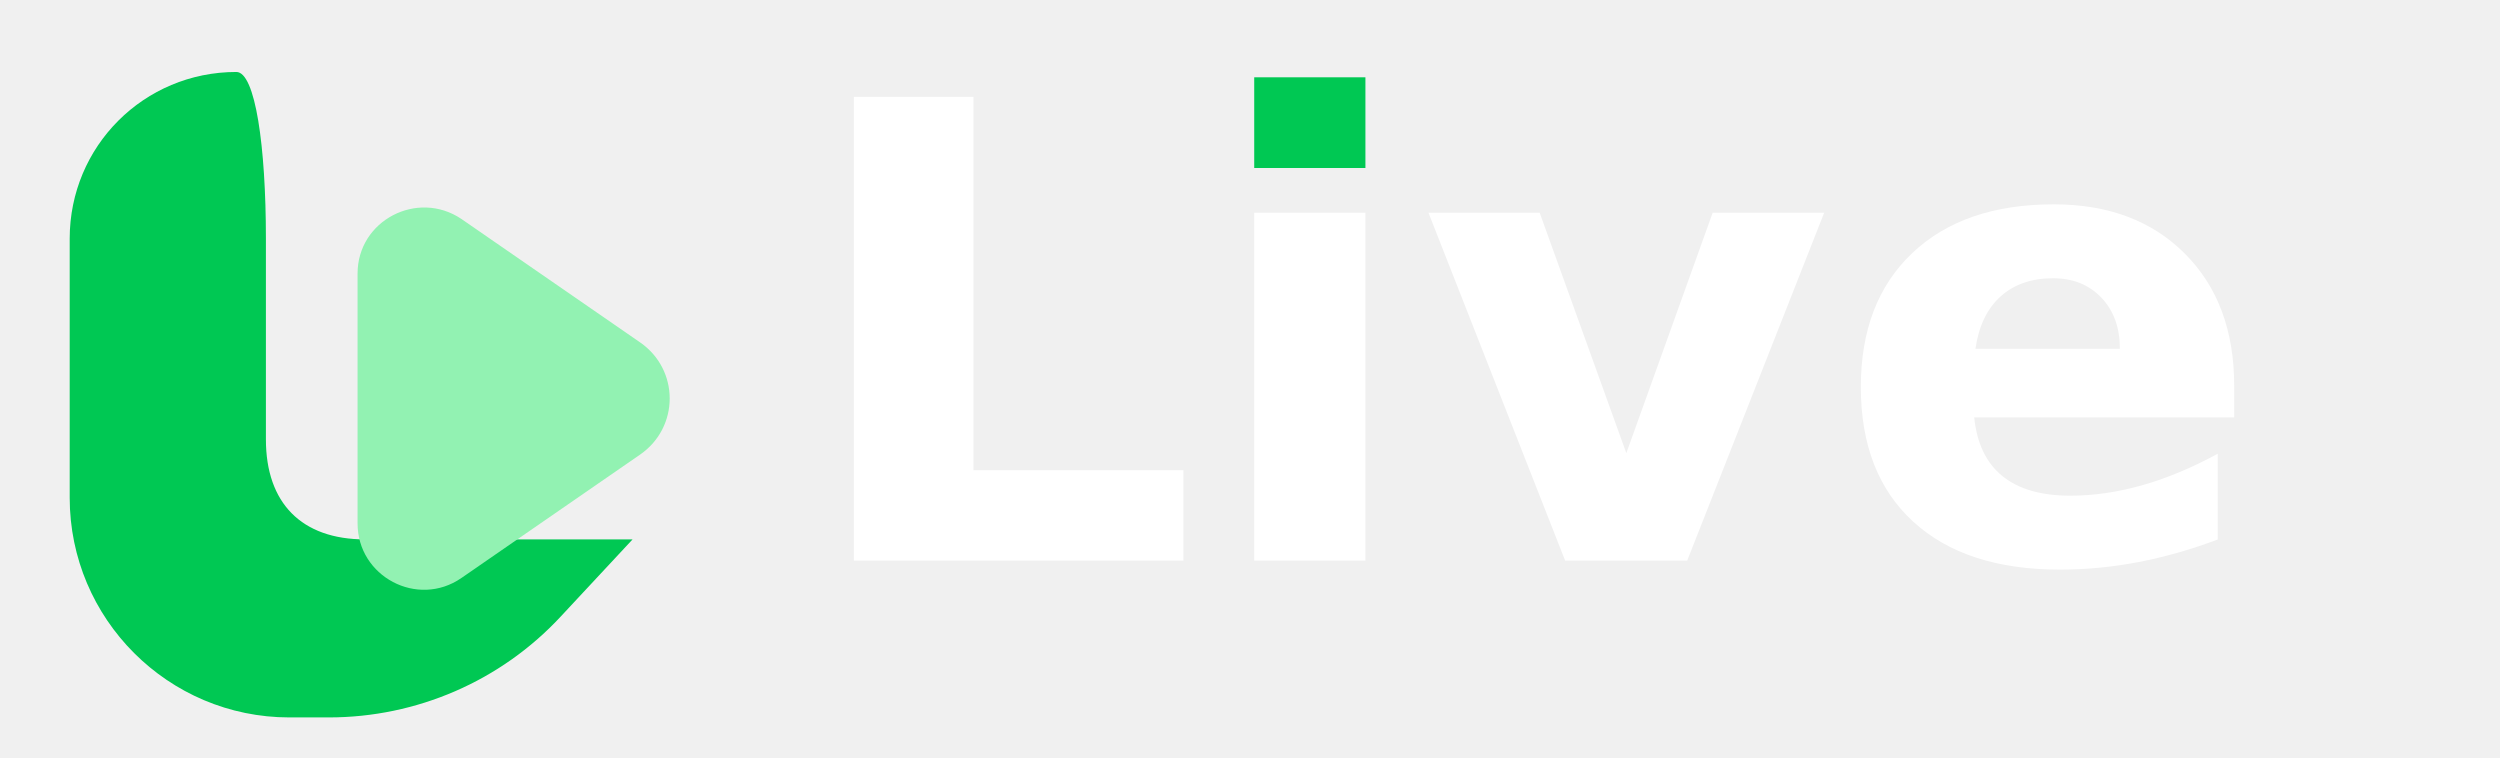
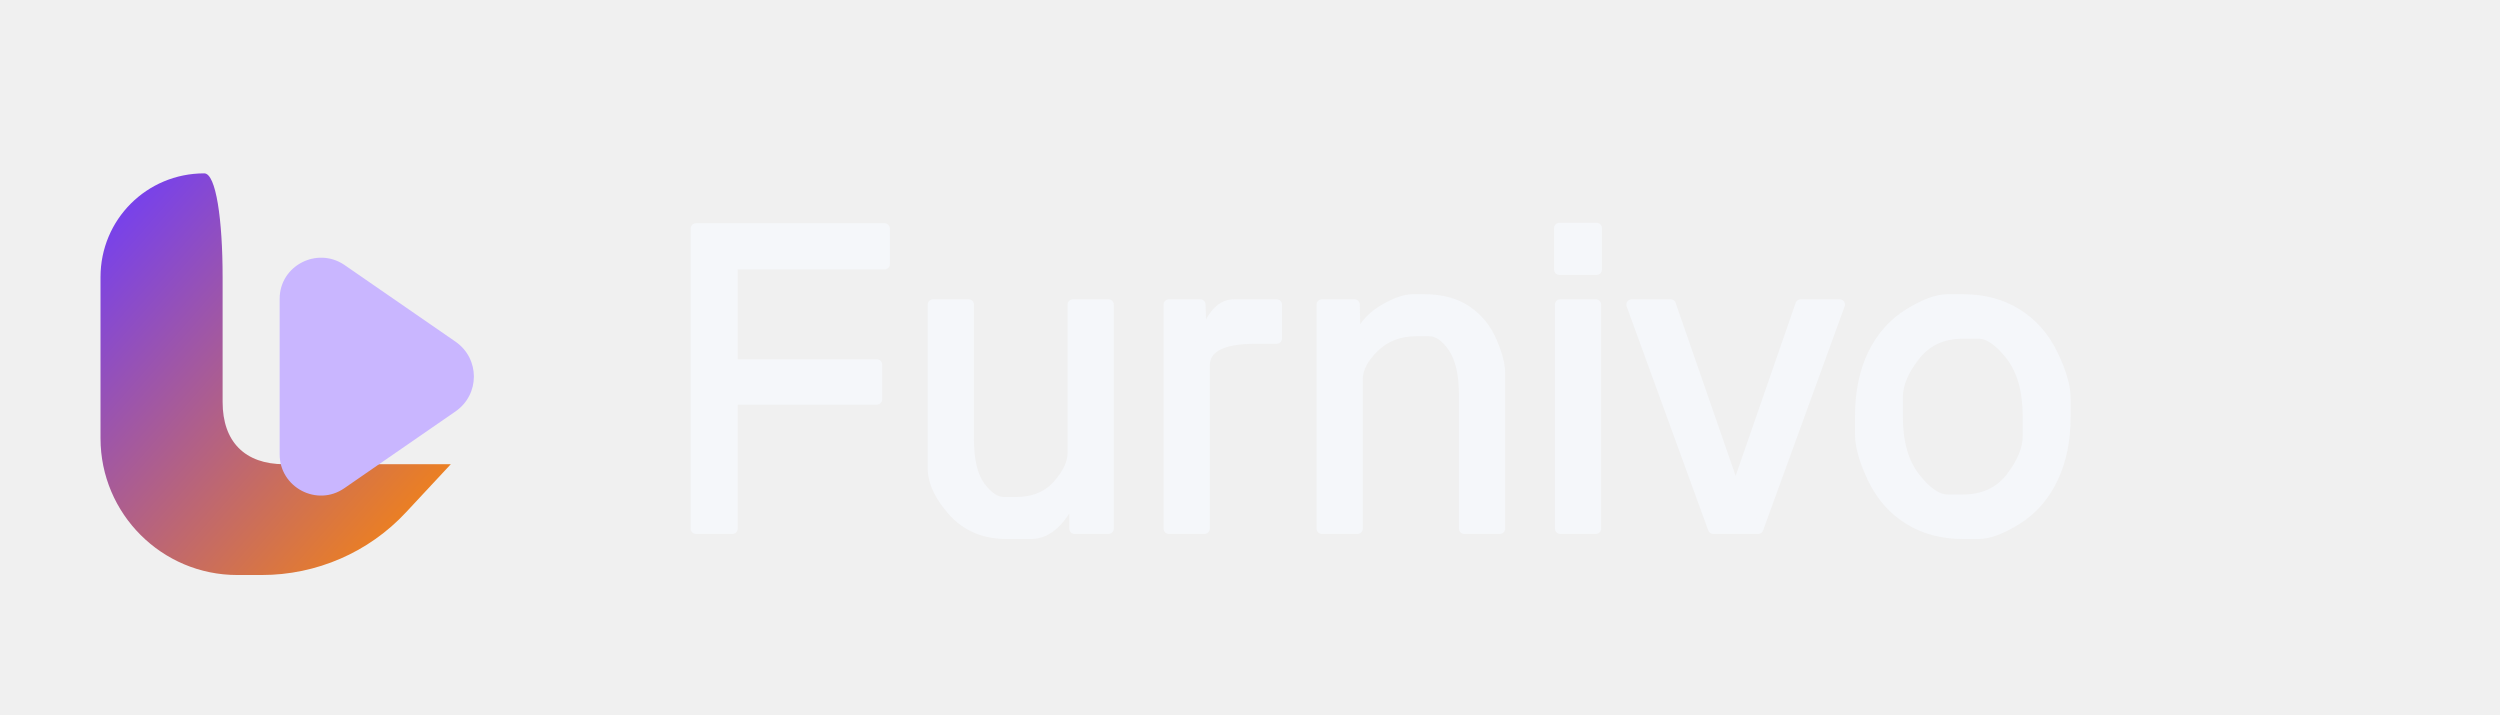
- <svg xmlns="http://www.w3.org/2000/svg" viewBox="0 0 330 100" role="img" aria-labelledby="title">
-   <g aria-hidden="true">
-     <path d="M31.2 9.5c-12.2 0-22 9.8-22 22v34.2c0 16 13 29 29 29h5.2c11.6 0 22.7-4.8 30.6-13.3l9.5-10.2H48.2c-8.4 0-13.1-4.8-13.1-13.2V31.5c0-12.2-1.4-22-3.9-22Z" fill="#00C853" />
-     <path d="M47.2 36.1c0-7 7.9-11.1 13.7-7.2l23.6 16.3c5.2 3.6 5.2 11.2 0 14.8L60.9 76.3c-5.8 4-13.7-.2-13.7-7.2V36.1Z" fill="#92F2B2" />
+ <svg xmlns="http://www.w3.org/2000/svg" viewBox="0 0 350 100" role="img" aria-labelledby="title">
+   <defs>
+     <linearGradient id="furnivo-mark-gradient" x1="0" y1="0" x2="1" y2="1">
+       <stop offset="0" stop-color="#6C3BFF" />
+       <stop offset="1" stop-color="#FF8A00" />
+     </linearGradient>
+   </defs>
+   <g transform="translate(8 18) scale(0.66)">
+     <path d="M31.2 9.5c-12.2 0-22 9.8-22 22v34.2c0 16 13 29 29 29h5.2c11.6 0 22.7-4.8 30.6-13.3l9.5-10.2H48.2c-8.4 0-13.1-4.8-13.1-13.2V31.5c0-12.2-1.4-22-3.9-22Z" fill="url(#furnivo-mark-gradient)" />
+     <path d="M47.2 36.1c0-7 7.9-11.1 13.7-7.2l23.6 16.3c5.2 3.6 5.2 11.2 0 14.8L60.9 76.3c-5.8 4-13.7-.2-13.7-7.2V36.1Z" fill="#C9B6FF" />
  </g>
-   <g aria-hidden="true" fill="#FFFFFF">
-     <path d="M112.708 12.787h15.785v49.282h27.716V74h-43.501z" />
-     <path d="M165.557 28.08h14.678V74h-14.678z" />
-     <path d="M188.558 28.08h14.678l11.439 31.734 11.398-31.734h14.719L222.711 74h-16.113z" />
-     <path d="M294.912 50.917v4.182h-34.317q.533 5.166 3.731 7.749t8.938 2.583q4.633 0 9.492-1.374t9.984-4.162v11.316q-5.207 1.968-10.414 2.973t-10.414 1.005q-12.464 0-19.373-6.335t-6.909-17.774q0-11.234 6.786-17.671t18.676-6.437q10.824 0 17.322 6.519t6.498 17.426Zm-15.088-4.879q0-4.182-2.44-6.745t-6.376-2.563q-4.264 0-6.929 2.399t-3.321 6.909z" />
-   </g>
-   <path d="M165.557 10.204h14.678v11.972h-14.678z" fill="#00C853" />
+   <path d="M97.44 74.00L97.44 32.00L123.83 32.00L123.83 36.97L102.53 36.97L102.53 51.05L122.76 51.05L122.76 55.90L102.53 55.90L102.53 74.00ZM140.93 74.71C137.81 74.71 135.32 73.65 133.44 71.55C131.57 69.44 130.63 67.45 130.63 65.60C130.63 63.75 130.63 62.82 130.63 62.82L130.63 42.65L135.60 42.65L135.60 61.46C135.60 64.50 136.15 66.73 137.23 68.17C138.31 69.61 139.42 70.33 140.54 70.33C141.67 70.33 142.23 70.33 142.23 70.33C144.71 70.33 146.66 69.53 148.08 67.94C149.50 66.34 150.21 64.84 150.21 63.44C150.21 62.04 150.21 61.34 150.21 61.34L150.21 42.65L155.18 42.65L155.18 74.00L150.45 74.00L150.45 68.91C148.72 72.78 146.69 74.71 144.39 74.71C142.08 74.71 140.93 74.71 140.93 74.71ZM163.65 74.00L163.65 42.65L168.03 42.65L168.20 48.45C169.27 44.58 170.78 42.65 172.73 42.65C174.68 42.65 175.66 42.65 175.66 42.65L178.73 42.65L178.73 47.38L175.72 47.38C170.98 47.38 168.62 48.66 168.62 51.23C168.62 53.79 168.62 55.07 168.62 55.07L168.62 74.00ZM185.07 74.00L185.07 42.65L189.62 42.65L189.74 48.27C190.57 46.10 191.84 44.50 193.56 43.48C195.27 42.45 196.67 41.94 197.76 41.94C198.84 41.94 199.38 41.94 199.38 41.94C201.79 41.94 203.77 42.47 205.33 43.54C206.89 44.60 208.05 46.03 208.82 47.82C209.59 49.62 209.97 51.07 209.97 52.17C209.97 53.28 209.97 53.83 209.97 53.83L209.97 74.00L205.00 74.00L205.00 55.25C205.00 52.33 204.48 50.11 203.44 48.59C202.39 47.07 201.28 46.32 200.09 46.32C198.91 46.32 198.32 46.32 198.32 46.32C195.91 46.32 193.93 47.07 192.37 48.59C190.82 50.11 190.04 51.60 190.04 53.06C190.04 54.52 190.04 55.25 190.04 55.25L190.04 74.00ZM218.44 74.00L218.44 42.65L223.41 42.65L223.41 74.00ZM218.32 37.74L218.32 31.94L223.52 31.94L223.52 37.74ZM239.86 74.00L228.44 42.65L233.88 42.65L242.99 68.91L252.10 42.65L257.54 42.65L246.13 74.00ZM274.82 74.71C271.94 74.71 269.42 74.04 267.25 72.70C265.08 71.36 263.41 69.45 262.22 66.99C261.04 64.53 260.45 62.46 260.45 60.81C260.45 59.15 260.45 58.32 260.45 58.32C260.45 54.97 261.04 52.07 262.22 49.63C263.41 47.18 265.08 45.29 267.25 43.95C269.42 42.61 271.22 41.94 272.66 41.94C274.10 41.94 274.82 41.94 274.82 41.94C277.70 41.94 280.22 42.61 282.36 43.95C284.51 45.29 286.18 47.18 287.36 49.63C288.55 52.07 289.14 54.13 289.14 55.81C289.14 57.49 289.14 58.32 289.14 58.32C289.14 61.64 288.55 64.53 287.36 66.99C286.18 69.45 284.51 71.36 282.36 72.70C280.22 74.04 278.42 74.71 276.98 74.71C275.54 74.71 274.82 74.71 274.82 74.71ZM274.82 69.98C277.70 69.98 279.94 68.94 281.54 66.87C283.13 64.80 283.93 62.86 283.93 61.05C283.93 59.23 283.93 58.32 283.93 58.32C283.93 54.70 283.13 51.85 281.54 49.78C279.94 47.71 278.42 46.67 276.98 46.67C275.54 46.67 274.82 46.67 274.82 46.67C271.94 46.67 269.70 47.71 268.08 49.78C266.46 51.85 265.65 53.79 265.65 55.60C265.65 57.42 265.65 58.32 265.65 58.32C265.65 61.95 266.46 64.80 268.08 66.87C269.70 68.94 271.22 69.98 272.66 69.98C274.10 69.98 274.82 69.98 274.82 69.98Z" fill="#F5F7FA" stroke="#F5F7FA" stroke-width="1.5" stroke-linejoin="round" stroke-linecap="round" />
</svg>
